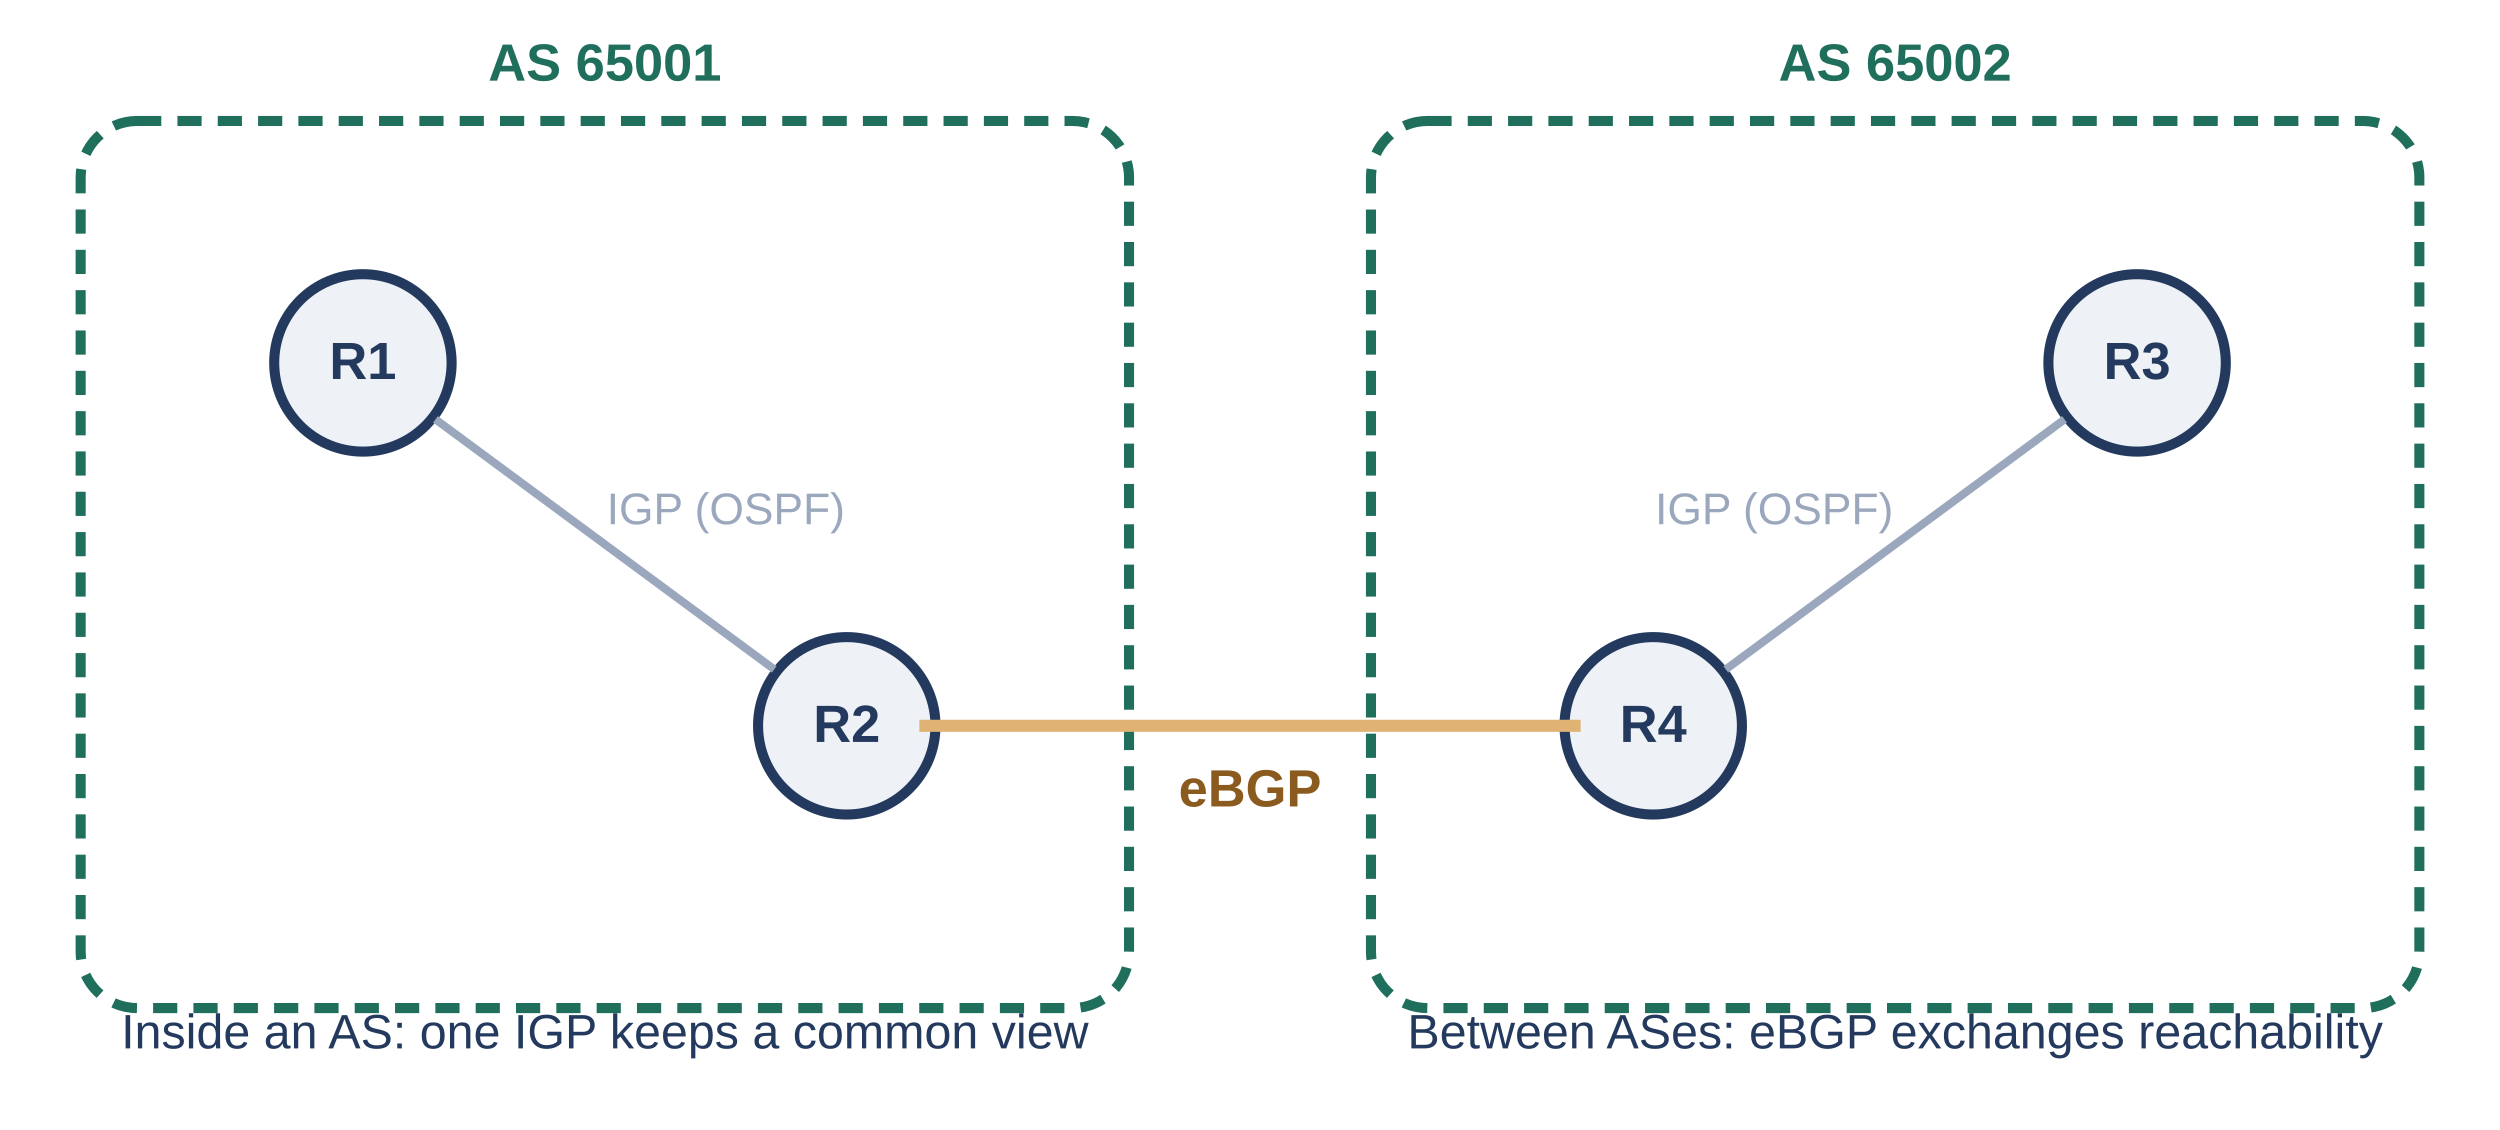
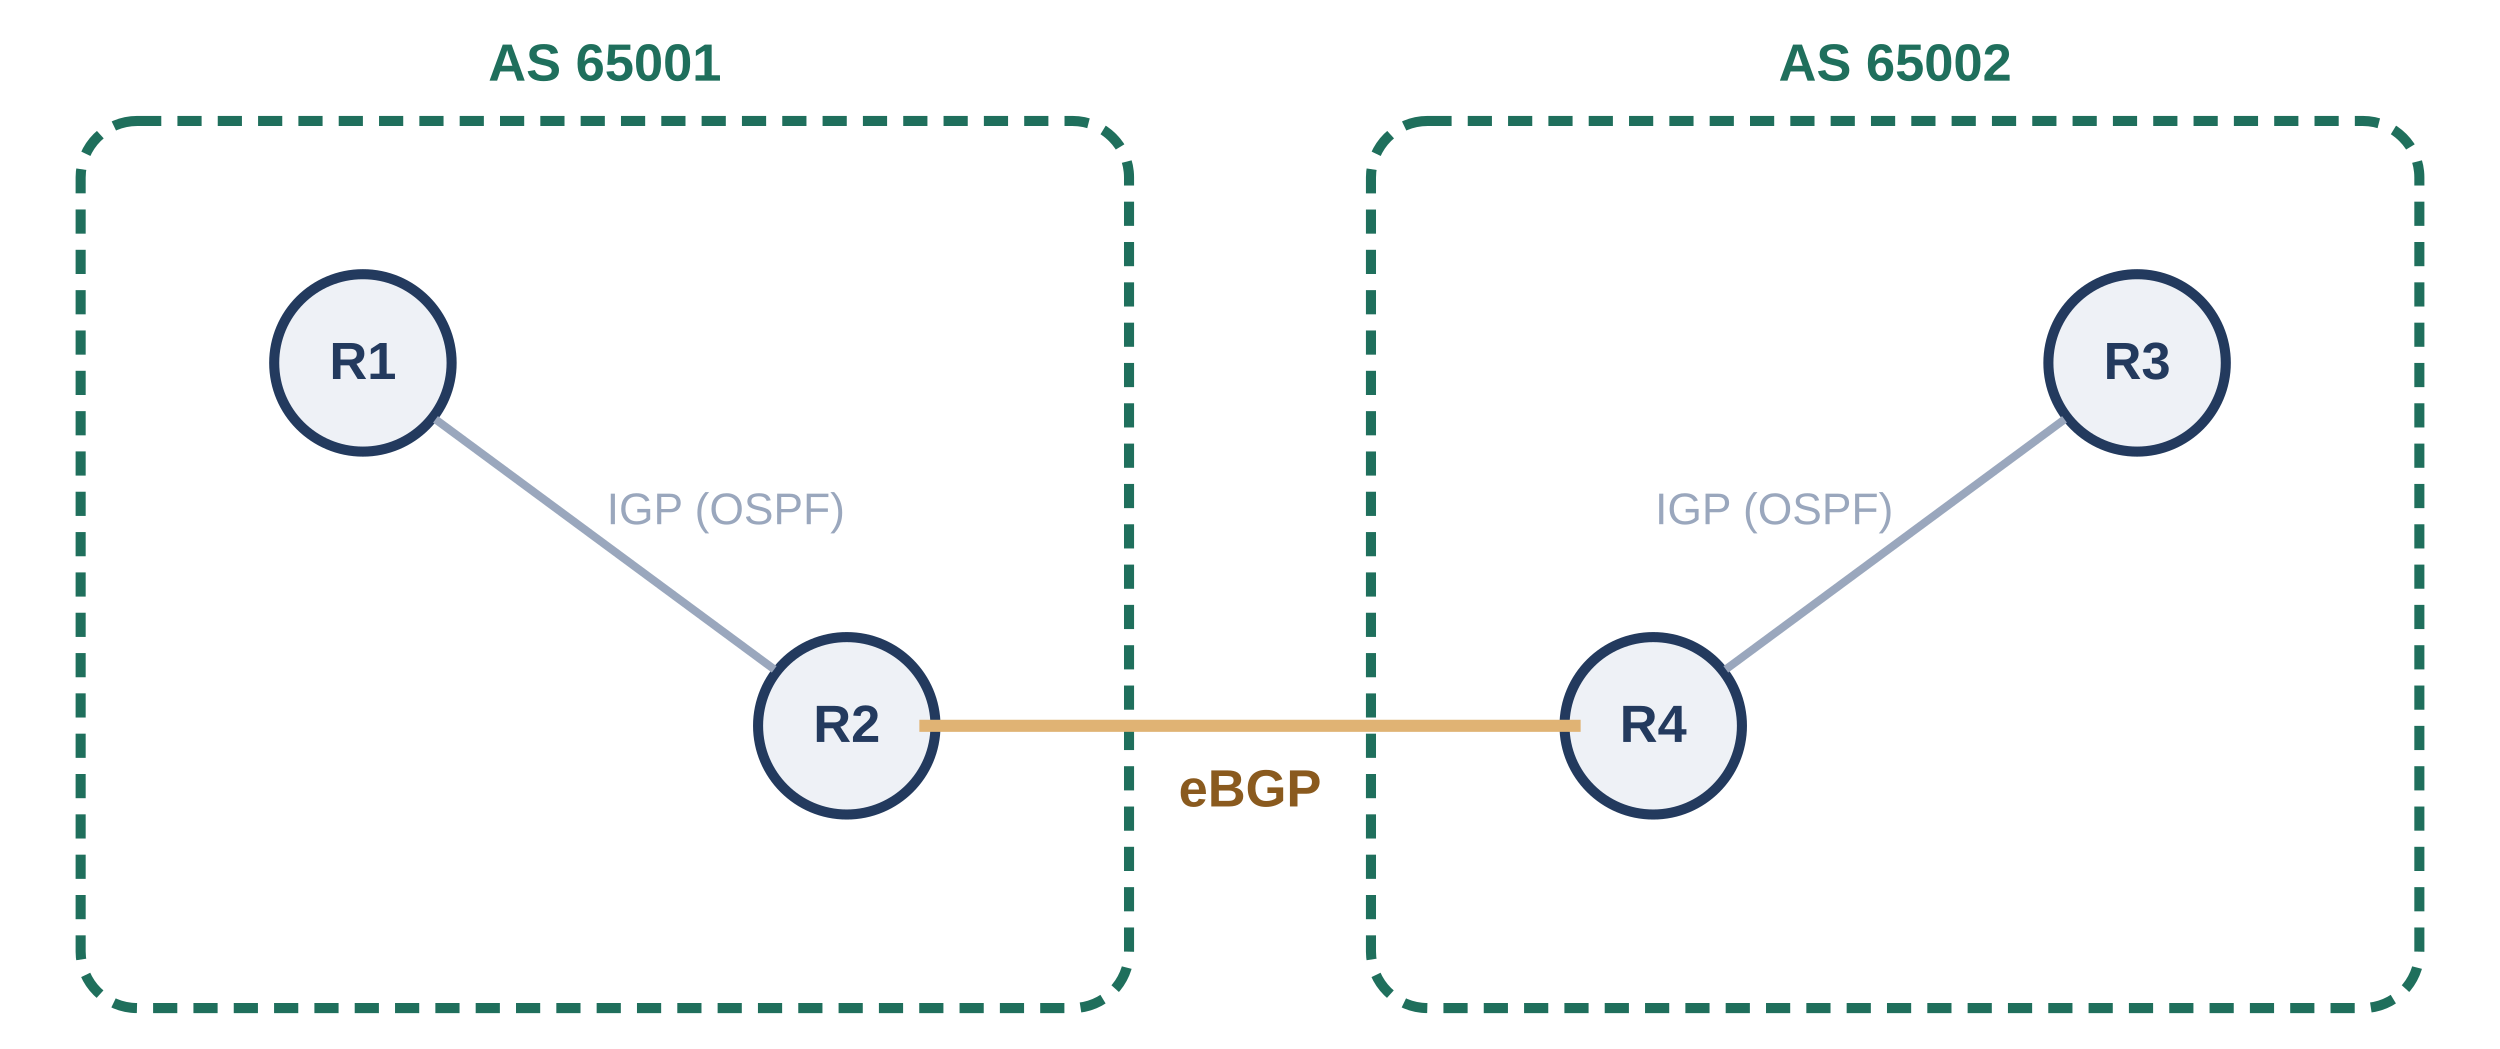
- <svg xmlns="http://www.w3.org/2000/svg" viewBox="0 0 620 280" width="620" height="280">
+ <svg xmlns="http://www.w3.org/2000/svg" viewBox="0 0 620 260" width="620" height="260">
  <g font-family="Arial, Helvetica, sans-serif" font-size="13">
    <rect x="20" y="30" width="260" height="220" rx="14" fill="none" stroke="#1f6f5c" stroke-width="2.5" stroke-dasharray="6 4" />
    <text x="150" y="20" fill="#1f6f5c" font-weight="bold" text-anchor="middle">AS 65001</text>
    <rect x="340" y="30" width="260" height="220" rx="14" fill="none" stroke="#1f6f5c" stroke-width="2.5" stroke-dasharray="6 4" />
    <text x="470" y="20" fill="#1f6f5c" font-weight="bold" text-anchor="middle">AS 65002</text>
    <circle cx="90" cy="90" r="22" fill="#eef1f6" stroke="#233a5e" stroke-width="2.5" />
    <text x="90" y="94" fill="#233a5e" text-anchor="middle" font-weight="bold">R1</text>
    <circle cx="210" cy="180" r="22" fill="#eef1f6" stroke="#233a5e" stroke-width="2.5" />
    <text x="210" y="184" fill="#233a5e" text-anchor="middle" font-weight="bold">R2</text>
    <line x1="108" y1="104" x2="192" y2="166" stroke="#9aa7bd" stroke-width="2" />
    <text x="180" y="130" fill="#9aa7bd" text-anchor="middle" font-size="11">IGP (OSPF)</text>
    <circle cx="530" cy="90" r="22" fill="#eef1f6" stroke="#233a5e" stroke-width="2.5" />
    <text x="530" y="94" fill="#233a5e" text-anchor="middle" font-weight="bold">R3</text>
    <circle cx="410" cy="180" r="22" fill="#eef1f6" stroke="#233a5e" stroke-width="2.5" />
    <text x="410" y="184" fill="#233a5e" text-anchor="middle" font-weight="bold">R4</text>
    <line x1="512" y1="104" x2="428" y2="166" stroke="#9aa7bd" stroke-width="2" />
    <text x="440" y="130" fill="#9aa7bd" text-anchor="middle" font-size="11">IGP (OSPF)</text>
    <line x1="228" y1="180" x2="392" y2="180" stroke="#e0b374" stroke-width="3" />
    <text x="310" y="200" fill="#8a5a1e" text-anchor="middle" font-weight="bold">eBGP</text>
-     <text x="150" y="260" fill="#233a5e" text-anchor="middle" font-size="12">Inside an AS: one IGP keeps a common view</text>
-     <text x="470" y="260" fill="#233a5e" text-anchor="middle" font-size="12">Between ASes: eBGP exchanges reachability</text>
  </g>
</svg>
